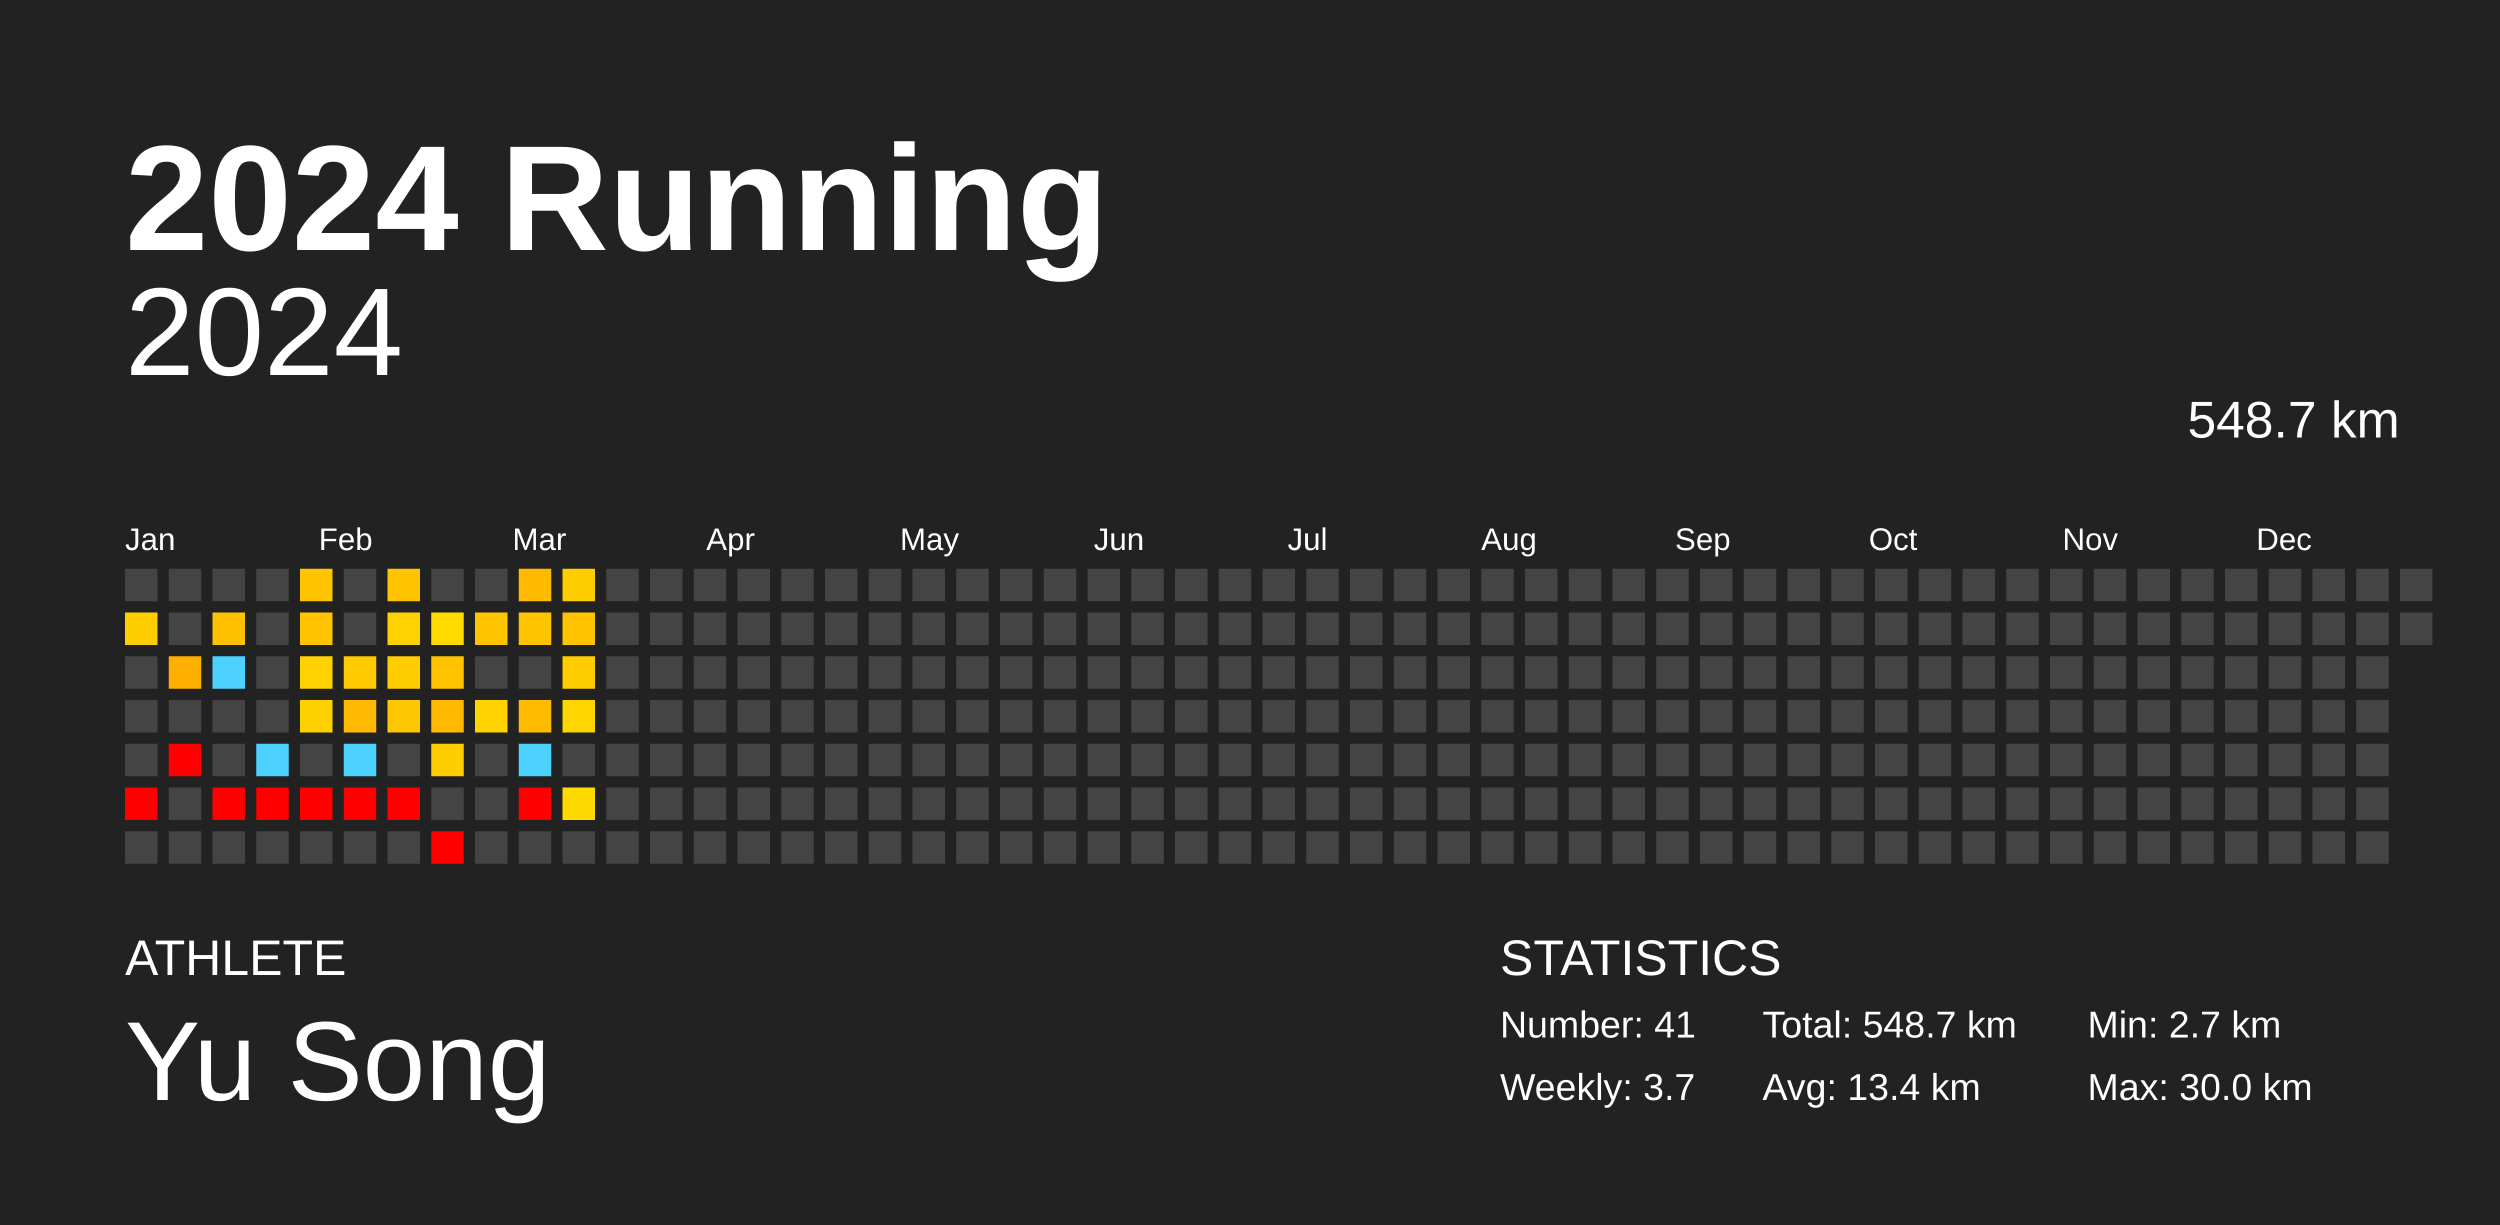
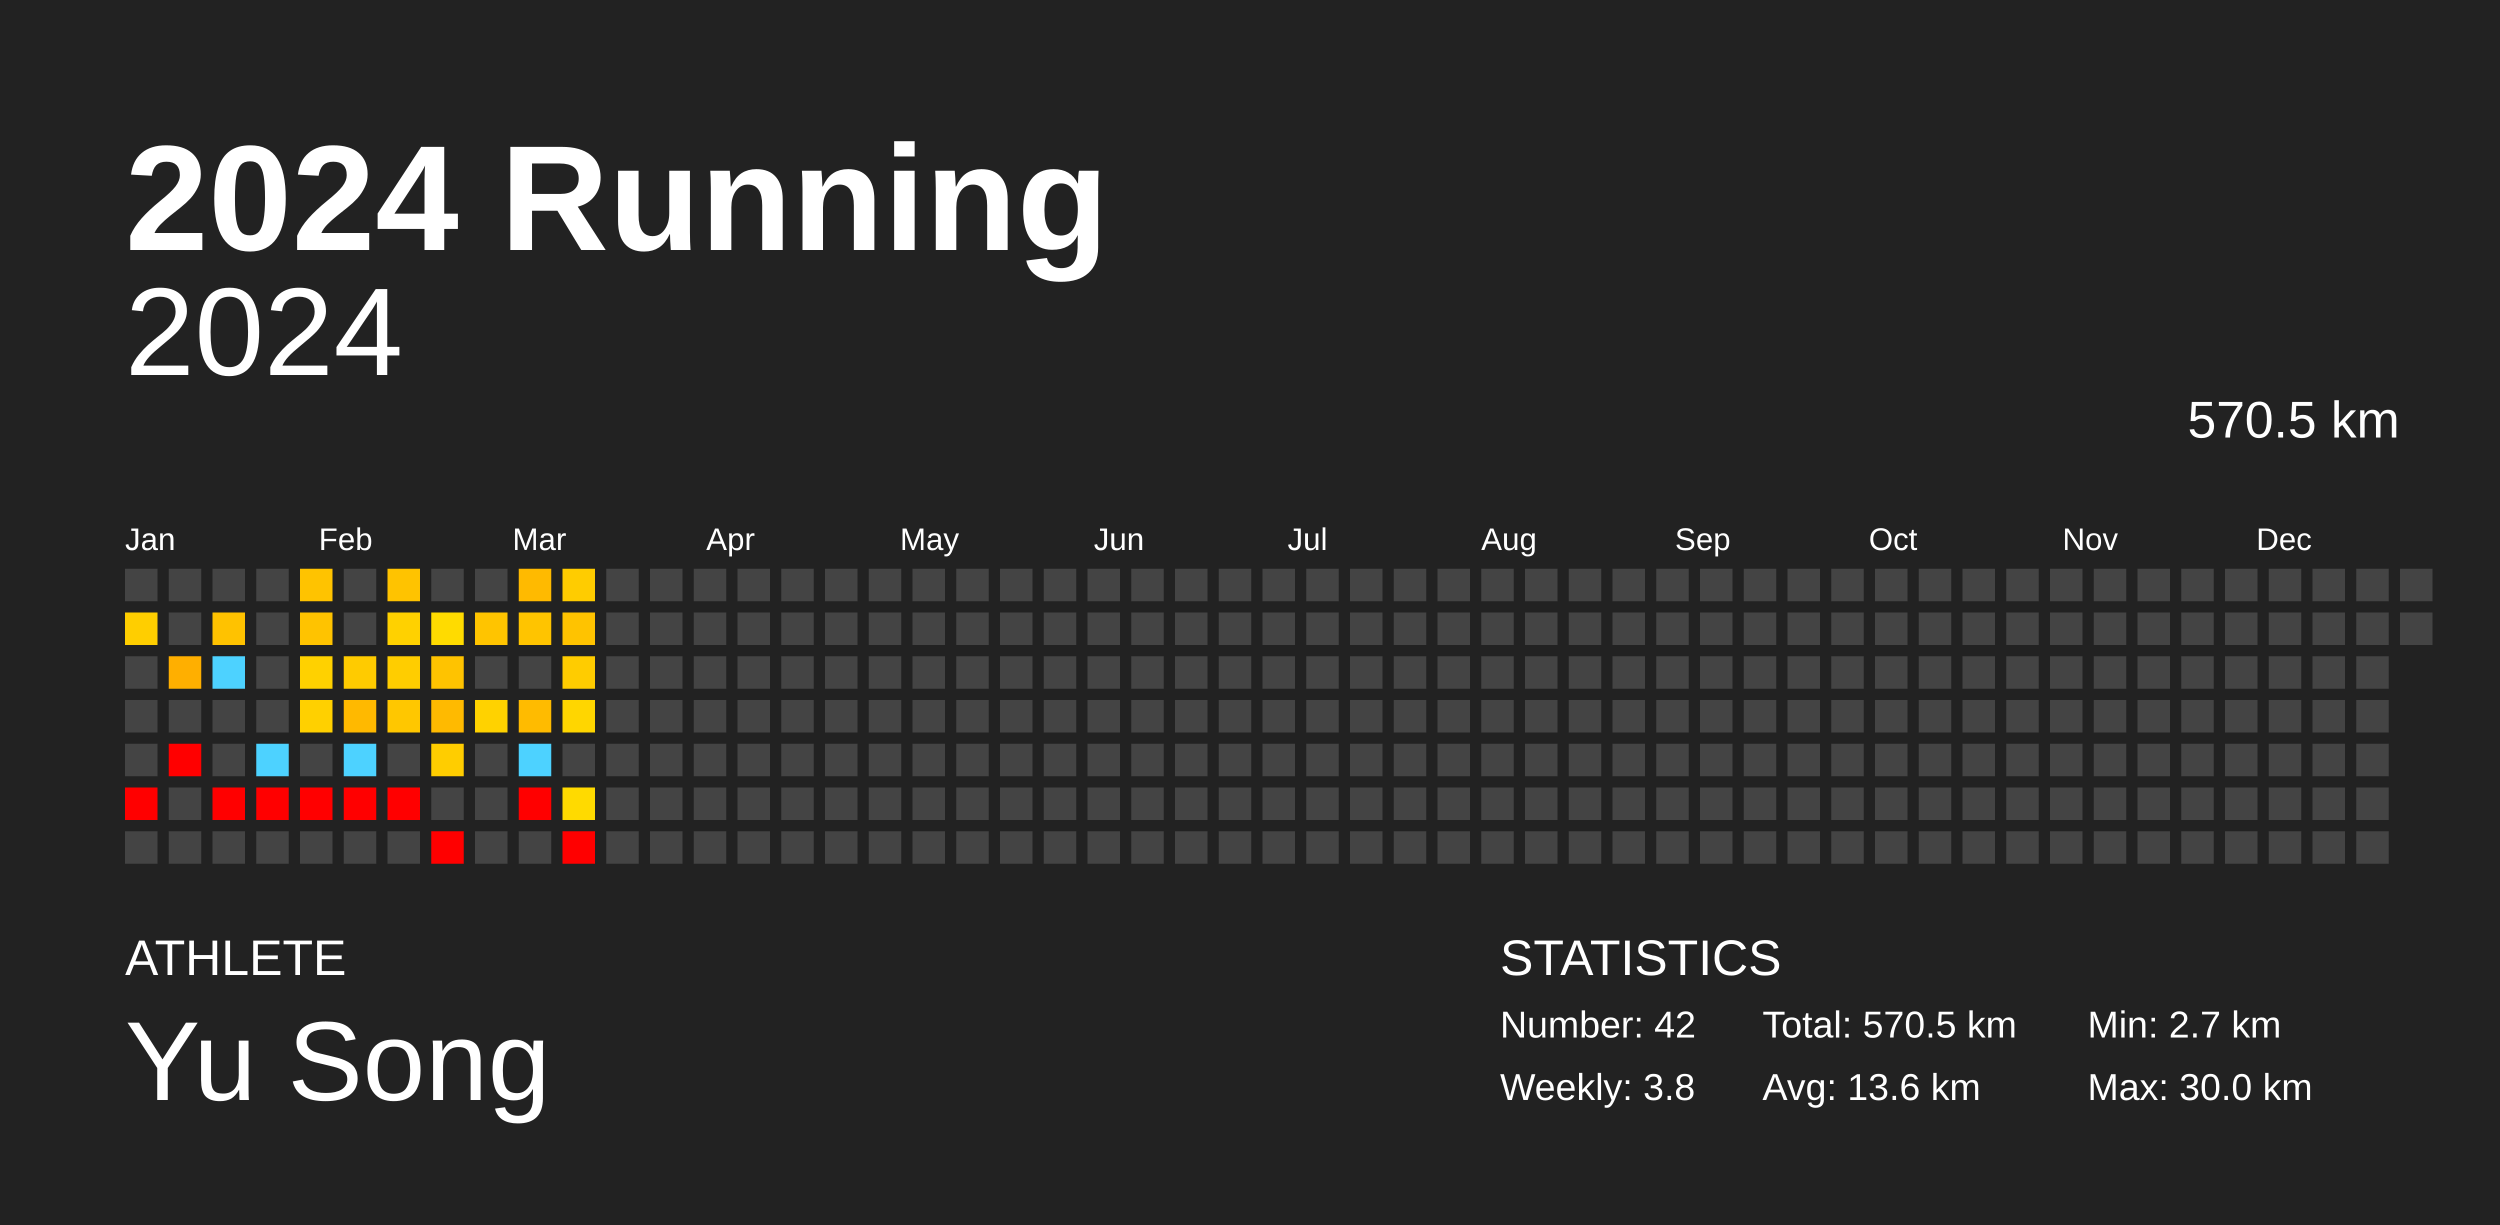
<svg xmlns="http://www.w3.org/2000/svg" baseProfile="full" height="98mm" version="1.1" viewBox="0,0,200,98" width="200mm">
  <defs />
  <rect fill="#222222" height="98" width="200" x="0" y="0" />
  <text fill="#FFFFFF" style="font-size:12px; font-family:Arial; font-weight:bold;" x="10" y="20">2024 Running</text>
  <text fill="#FFFFFF" style="font-size:4px; font-family:Arial" x="10" y="78">ATHLETE</text>
  <text fill="#FFFFFF" style="font-size:9px; font-family:Arial" x="10" y="88">Yu Song</text>
  <text fill="#FFFFFF" style="font-size:4px; font-family:Arial" x="120" y="78">STATISTICS</text>
-   <text fill="#FFFFFF" style="font-size:3px; font-family:Arial" x="120" y="83">Number: 41</text>
-   <text fill="#FFFFFF" style="font-size:3px; font-family:Arial" x="120" y="88">Weekly: 3.7</text>
-   <text fill="#FFFFFF" style="font-size:3px; font-family:Arial" x="141" y="83">Total: 548.7 km</text>
-   <text fill="#FFFFFF" style="font-size:3px; font-family:Arial" x="141" y="88">Avg: 13.4 km</text>
+   <text fill="#FFFFFF" style="font-size:3px; font-family:Arial" x="120" y="83">Number: 42</text>
+   <text fill="#FFFFFF" style="font-size:3px; font-family:Arial" x="120" y="88">Weekly: 3.8</text>
+   <text fill="#FFFFFF" style="font-size:3px; font-family:Arial" x="141" y="83">Total: 570.5 km</text>
+   <text fill="#FFFFFF" style="font-size:3px; font-family:Arial" x="141" y="88">Avg: 13.6 km</text>
  <text fill="#FFFFFF" style="font-size:3px; font-family:Arial" x="167" y="83">Min: 2.7 km</text>
  <text fill="#FFFFFF" style="font-size:3px; font-family:Arial" x="167" y="88">Max: 30.0 km</text>
  <text alignment-baseline="hanging" fill="#FFFFFF" style="font-size:10.0px; font-family:Arial;" x="10" y="30">2024</text>
-   <text alignment-baseline="hanging" fill="#FFFFFF" style="font-size:4.125px; font-family:Arial;" x="175" y="35">548.7 km</text>
+   <text alignment-baseline="hanging" fill="#FFFFFF" style="font-size:4.125px; font-family:Arial;" x="175" y="35">570.5 km</text>
  <text fill="#FFFFFF" style="font-size:2.5px; font-family:Arial" x="10.0" y="44">Jan</text>
  <text fill="#FFFFFF" style="font-size:2.5px; font-family:Arial" x="25.5" y="44">Feb</text>
  <text fill="#FFFFFF" style="font-size:2.5px; font-family:Arial" x="41.0" y="44">Mar</text>
  <text fill="#FFFFFF" style="font-size:2.5px; font-family:Arial" x="56.5" y="44">Apr</text>
  <text fill="#FFFFFF" style="font-size:2.5px; font-family:Arial" x="72.0" y="44">May</text>
  <text fill="#FFFFFF" style="font-size:2.5px; font-family:Arial" x="87.5" y="44">Jun</text>
  <text fill="#FFFFFF" style="font-size:2.5px; font-family:Arial" x="103.0" y="44">Jul</text>
  <text fill="#FFFFFF" style="font-size:2.5px; font-family:Arial" x="118.5" y="44">Aug</text>
  <text fill="#FFFFFF" style="font-size:2.5px; font-family:Arial" x="134.0" y="44">Sep</text>
  <text fill="#FFFFFF" style="font-size:2.5px; font-family:Arial" x="149.5" y="44">Oct</text>
  <text fill="#FFFFFF" style="font-size:2.5px; font-family:Arial" x="165.0" y="44">Nov</text>
  <text fill="#FFFFFF" style="font-size:2.5px; font-family:Arial" x="180.5" y="44">Dec</text>
  <rect fill="#444444" height="2.6" width="2.6" x="10.0" y="45.5" />
  <rect fill="#ffce00" height="2.6" width="2.6" x="10.0" y="49.0" />
  <rect fill="#444444" height="2.6" width="2.6" x="10.0" y="52.5" />
  <rect fill="#444444" height="2.6" width="2.6" x="10.0" y="56.0" />
  <rect fill="#444444" height="2.6" width="2.6" x="10.0" y="59.5" />
  <rect fill="red" height="2.6" width="2.6" x="10.0" y="63.0" />
  <rect fill="#444444" height="2.6" width="2.6" x="10.0" y="66.5" />
  <rect fill="#444444" height="2.6" width="2.6" x="13.5" y="45.5" />
  <rect fill="#444444" height="2.6" width="2.6" x="13.5" y="49.0" />
  <rect fill="#ffaf00" height="2.6" width="2.6" x="13.5" y="52.5" />
  <rect fill="#444444" height="2.6" width="2.6" x="13.5" y="56.0" />
  <rect fill="red" height="2.6" width="2.6" x="13.5" y="59.5" />
  <rect fill="#444444" height="2.6" width="2.6" x="13.5" y="63.0" />
  <rect fill="#444444" height="2.6" width="2.6" x="13.5" y="66.5" />
  <rect fill="#444444" height="2.6" width="2.6" x="17.0" y="45.5" />
  <rect fill="#ffc200" height="2.6" width="2.6" x="17.0" y="49.0" />
  <rect fill="#4dd2ff" height="2.6" width="2.6" x="17.0" y="52.5" />
  <rect fill="#444444" height="2.6" width="2.6" x="17.0" y="56.0" />
  <rect fill="#444444" height="2.6" width="2.6" x="17.0" y="59.5" />
  <rect fill="red" height="2.6" width="2.6" x="17.0" y="63.0" />
  <rect fill="#444444" height="2.6" width="2.6" x="17.0" y="66.5" />
  <rect fill="#444444" height="2.6" width="2.6" x="20.5" y="45.5" />
  <rect fill="#444444" height="2.6" width="2.6" x="20.5" y="49.0" />
  <rect fill="#444444" height="2.6" width="2.6" x="20.5" y="52.5" />
  <rect fill="#444444" height="2.6" width="2.6" x="20.5" y="56.0" />
  <rect fill="#4dd2ff" height="2.6" width="2.6" x="20.5" y="59.5" />
  <rect fill="red" height="2.6" width="2.6" x="20.5" y="63.0" />
  <rect fill="#444444" height="2.6" width="2.6" x="20.5" y="66.5" />
  <rect fill="#ffc300" height="2.6" width="2.6" x="24.0" y="45.5" />
  <rect fill="#ffc300" height="2.6" width="2.6" x="24.0" y="49.0" />
  <rect fill="#ffd100" height="2.6" width="2.6" x="24.0" y="52.5" />
  <rect fill="#ffd000" height="2.6" width="2.6" x="24.0" y="56.0" />
  <rect fill="#444444" height="2.6" width="2.6" x="24.0" y="59.5" />
  <rect fill="red" height="2.6" width="2.6" x="24.0" y="63.0" />
  <rect fill="#444444" height="2.6" width="2.6" x="24.0" y="66.5" />
  <rect fill="#444444" height="2.6" width="2.6" x="27.5" y="45.5" />
  <rect fill="#444444" height="2.6" width="2.6" x="27.5" y="49.0" />
  <rect fill="#ffcb00" height="2.6" width="2.6" x="27.5" y="52.5" />
  <rect fill="#ffb900" height="2.6" width="2.6" x="27.5" y="56.0" />
  <rect fill="#4dd2ff" height="2.6" width="2.6" x="27.5" y="59.5" />
  <rect fill="red" height="2.6" width="2.6" x="27.5" y="63.0" />
  <rect fill="#444444" height="2.6" width="2.6" x="27.5" y="66.5" />
  <rect fill="#ffc300" height="2.6" width="2.6" x="31.0" y="45.5" />
  <rect fill="#ffd100" height="2.6" width="2.6" x="31.0" y="49.0" />
  <rect fill="#ffcd00" height="2.6" width="2.6" x="31.0" y="52.5" />
  <rect fill="#ffc700" height="2.6" width="2.6" x="31.0" y="56.0" />
  <rect fill="#444444" height="2.6" width="2.6" x="31.0" y="59.5" />
  <rect fill="red" height="2.6" width="2.6" x="31.0" y="63.0" />
  <rect fill="#444444" height="2.6" width="2.6" x="31.0" y="66.5" />
  <rect fill="#444444" height="2.6" width="2.6" x="34.5" y="45.5" />
  <rect fill="#ffdb00" height="2.6" width="2.6" x="34.5" y="49.0" />
  <rect fill="#ffc300" height="2.6" width="2.6" x="34.5" y="52.5" />
  <rect fill="#ffba00" height="2.6" width="2.6" x="34.5" y="56.0" />
  <rect fill="#ffcd00" height="2.6" width="2.6" x="34.5" y="59.5" />
  <rect fill="#444444" height="2.6" width="2.6" x="34.5" y="63.0" />
  <rect fill="red" height="2.6" width="2.6" x="34.5" y="66.5" />
  <rect fill="#444444" height="2.6" width="2.6" x="38.0" y="45.5" />
  <rect fill="#ffc400" height="2.6" width="2.6" x="38.0" y="49.0" />
  <rect fill="#444444" height="2.6" width="2.6" x="38.0" y="52.5" />
  <rect fill="#ffd200" height="2.6" width="2.6" x="38.0" y="56.0" />
  <rect fill="#444444" height="2.6" width="2.6" x="38.0" y="59.5" />
  <rect fill="#444444" height="2.6" width="2.6" x="38.0" y="63.0" />
  <rect fill="#444444" height="2.6" width="2.6" x="38.0" y="66.5" />
  <rect fill="#ffba00" height="2.6" width="2.6" x="41.5" y="45.5" />
  <rect fill="#ffc400" height="2.6" width="2.6" x="41.5" y="49.0" />
  <rect fill="#444444" height="2.6" width="2.6" x="41.5" y="52.5" />
  <rect fill="#ffbb00" height="2.6" width="2.6" x="41.5" y="56.0" />
  <rect fill="#4dd2ff" height="2.6" width="2.6" x="41.5" y="59.5" />
  <rect fill="red" height="2.6" width="2.6" x="41.5" y="63.0" />
  <rect fill="#444444" height="2.6" width="2.6" x="41.5" y="66.5" />
  <rect fill="#ffcc00" height="2.6" width="2.6" x="45.0" y="45.5" />
  <rect fill="#ffc300" height="2.6" width="2.6" x="45.0" y="49.0" />
  <rect fill="#ffcc00" height="2.6" width="2.6" x="45.0" y="52.5" />
  <rect fill="#ffd600" height="2.6" width="2.6" x="45.0" y="56.0" />
  <rect fill="#444444" height="2.6" width="2.6" x="45.0" y="59.5" />
  <rect fill="#ffda00" height="2.6" width="2.6" x="45.0" y="63.0" />
-   <rect fill="#444444" height="2.6" width="2.6" x="45.0" y="66.5" />
+   <rect fill="red" height="2.6" width="2.6" x="45.0" y="66.5" />
  <rect fill="#444444" height="2.6" width="2.6" x="48.5" y="45.5" />
  <rect fill="#444444" height="2.6" width="2.6" x="48.5" y="49.0" />
  <rect fill="#444444" height="2.6" width="2.6" x="48.5" y="52.5" />
  <rect fill="#444444" height="2.6" width="2.6" x="48.5" y="56.0" />
  <rect fill="#444444" height="2.6" width="2.6" x="48.5" y="59.5" />
  <rect fill="#444444" height="2.6" width="2.6" x="48.5" y="63.0" />
  <rect fill="#444444" height="2.6" width="2.6" x="48.5" y="66.5" />
  <rect fill="#444444" height="2.6" width="2.6" x="52.0" y="45.5" />
  <rect fill="#444444" height="2.6" width="2.6" x="52.0" y="49.0" />
  <rect fill="#444444" height="2.6" width="2.6" x="52.0" y="52.5" />
  <rect fill="#444444" height="2.6" width="2.6" x="52.0" y="56.0" />
  <rect fill="#444444" height="2.6" width="2.6" x="52.0" y="59.5" />
  <rect fill="#444444" height="2.6" width="2.6" x="52.0" y="63.0" />
  <rect fill="#444444" height="2.6" width="2.6" x="52.0" y="66.5" />
  <rect fill="#444444" height="2.6" width="2.6" x="55.5" y="45.5" />
  <rect fill="#444444" height="2.6" width="2.6" x="55.5" y="49.0" />
  <rect fill="#444444" height="2.6" width="2.6" x="55.5" y="52.5" />
  <rect fill="#444444" height="2.6" width="2.6" x="55.5" y="56.0" />
  <rect fill="#444444" height="2.6" width="2.6" x="55.5" y="59.5" />
  <rect fill="#444444" height="2.6" width="2.6" x="55.5" y="63.0" />
  <rect fill="#444444" height="2.6" width="2.6" x="55.5" y="66.5" />
  <rect fill="#444444" height="2.6" width="2.6" x="59.0" y="45.5" />
  <rect fill="#444444" height="2.6" width="2.6" x="59.0" y="49.0" />
  <rect fill="#444444" height="2.6" width="2.6" x="59.0" y="52.5" />
  <rect fill="#444444" height="2.6" width="2.6" x="59.0" y="56.0" />
  <rect fill="#444444" height="2.6" width="2.6" x="59.0" y="59.5" />
  <rect fill="#444444" height="2.6" width="2.6" x="59.0" y="63.0" />
  <rect fill="#444444" height="2.6" width="2.6" x="59.0" y="66.5" />
  <rect fill="#444444" height="2.6" width="2.6" x="62.5" y="45.5" />
  <rect fill="#444444" height="2.6" width="2.6" x="62.5" y="49.0" />
  <rect fill="#444444" height="2.6" width="2.6" x="62.5" y="52.5" />
  <rect fill="#444444" height="2.6" width="2.6" x="62.5" y="56.0" />
  <rect fill="#444444" height="2.6" width="2.6" x="62.5" y="59.5" />
  <rect fill="#444444" height="2.6" width="2.6" x="62.5" y="63.0" />
  <rect fill="#444444" height="2.6" width="2.6" x="62.5" y="66.5" />
  <rect fill="#444444" height="2.6" width="2.6" x="66.0" y="45.5" />
  <rect fill="#444444" height="2.6" width="2.6" x="66.0" y="49.0" />
  <rect fill="#444444" height="2.6" width="2.6" x="66.0" y="52.5" />
  <rect fill="#444444" height="2.6" width="2.6" x="66.0" y="56.0" />
  <rect fill="#444444" height="2.6" width="2.6" x="66.0" y="59.5" />
  <rect fill="#444444" height="2.6" width="2.6" x="66.0" y="63.0" />
  <rect fill="#444444" height="2.6" width="2.6" x="66.0" y="66.5" />
  <rect fill="#444444" height="2.6" width="2.6" x="69.5" y="45.5" />
  <rect fill="#444444" height="2.6" width="2.6" x="69.5" y="49.0" />
  <rect fill="#444444" height="2.6" width="2.6" x="69.5" y="52.5" />
  <rect fill="#444444" height="2.6" width="2.6" x="69.5" y="56.0" />
  <rect fill="#444444" height="2.6" width="2.6" x="69.5" y="59.5" />
  <rect fill="#444444" height="2.6" width="2.6" x="69.5" y="63.0" />
  <rect fill="#444444" height="2.6" width="2.6" x="69.5" y="66.5" />
  <rect fill="#444444" height="2.6" width="2.6" x="73.0" y="45.5" />
  <rect fill="#444444" height="2.6" width="2.6" x="73.0" y="49.0" />
  <rect fill="#444444" height="2.6" width="2.6" x="73.0" y="52.5" />
  <rect fill="#444444" height="2.6" width="2.6" x="73.0" y="56.0" />
  <rect fill="#444444" height="2.6" width="2.6" x="73.0" y="59.5" />
  <rect fill="#444444" height="2.6" width="2.6" x="73.0" y="63.0" />
  <rect fill="#444444" height="2.6" width="2.6" x="73.0" y="66.5" />
  <rect fill="#444444" height="2.6" width="2.6" x="76.5" y="45.5" />
  <rect fill="#444444" height="2.6" width="2.6" x="76.5" y="49.0" />
  <rect fill="#444444" height="2.6" width="2.6" x="76.5" y="52.5" />
  <rect fill="#444444" height="2.6" width="2.6" x="76.5" y="56.0" />
  <rect fill="#444444" height="2.6" width="2.6" x="76.5" y="59.5" />
  <rect fill="#444444" height="2.6" width="2.6" x="76.5" y="63.0" />
  <rect fill="#444444" height="2.6" width="2.6" x="76.5" y="66.5" />
  <rect fill="#444444" height="2.6" width="2.6" x="80.0" y="45.5" />
  <rect fill="#444444" height="2.6" width="2.6" x="80.0" y="49.0" />
  <rect fill="#444444" height="2.6" width="2.6" x="80.0" y="52.5" />
  <rect fill="#444444" height="2.6" width="2.6" x="80.0" y="56.0" />
  <rect fill="#444444" height="2.6" width="2.6" x="80.0" y="59.5" />
  <rect fill="#444444" height="2.6" width="2.6" x="80.0" y="63.0" />
  <rect fill="#444444" height="2.6" width="2.6" x="80.0" y="66.5" />
  <rect fill="#444444" height="2.6" width="2.6" x="83.5" y="45.5" />
  <rect fill="#444444" height="2.6" width="2.6" x="83.5" y="49.0" />
  <rect fill="#444444" height="2.6" width="2.6" x="83.5" y="52.5" />
  <rect fill="#444444" height="2.6" width="2.6" x="83.5" y="56.0" />
  <rect fill="#444444" height="2.6" width="2.6" x="83.5" y="59.5" />
  <rect fill="#444444" height="2.6" width="2.6" x="83.5" y="63.0" />
  <rect fill="#444444" height="2.6" width="2.6" x="83.5" y="66.5" />
  <rect fill="#444444" height="2.6" width="2.6" x="87.0" y="45.5" />
  <rect fill="#444444" height="2.6" width="2.6" x="87.0" y="49.0" />
  <rect fill="#444444" height="2.6" width="2.6" x="87.0" y="52.5" />
  <rect fill="#444444" height="2.6" width="2.6" x="87.0" y="56.0" />
  <rect fill="#444444" height="2.6" width="2.6" x="87.0" y="59.5" />
  <rect fill="#444444" height="2.6" width="2.6" x="87.0" y="63.0" />
  <rect fill="#444444" height="2.6" width="2.6" x="87.0" y="66.5" />
  <rect fill="#444444" height="2.6" width="2.6" x="90.5" y="45.5" />
  <rect fill="#444444" height="2.6" width="2.6" x="90.5" y="49.0" />
  <rect fill="#444444" height="2.6" width="2.6" x="90.5" y="52.5" />
  <rect fill="#444444" height="2.6" width="2.6" x="90.5" y="56.0" />
  <rect fill="#444444" height="2.6" width="2.6" x="90.5" y="59.5" />
  <rect fill="#444444" height="2.6" width="2.6" x="90.5" y="63.0" />
  <rect fill="#444444" height="2.6" width="2.6" x="90.5" y="66.5" />
  <rect fill="#444444" height="2.6" width="2.6" x="94.0" y="45.5" />
  <rect fill="#444444" height="2.6" width="2.6" x="94.0" y="49.0" />
  <rect fill="#444444" height="2.6" width="2.6" x="94.0" y="52.5" />
  <rect fill="#444444" height="2.6" width="2.6" x="94.0" y="56.0" />
  <rect fill="#444444" height="2.6" width="2.6" x="94.0" y="59.5" />
  <rect fill="#444444" height="2.6" width="2.6" x="94.0" y="63.0" />
  <rect fill="#444444" height="2.6" width="2.6" x="94.0" y="66.5" />
  <rect fill="#444444" height="2.6" width="2.6" x="97.5" y="45.5" />
  <rect fill="#444444" height="2.6" width="2.6" x="97.5" y="49.0" />
  <rect fill="#444444" height="2.6" width="2.6" x="97.5" y="52.5" />
  <rect fill="#444444" height="2.6" width="2.6" x="97.5" y="56.0" />
  <rect fill="#444444" height="2.6" width="2.6" x="97.5" y="59.5" />
  <rect fill="#444444" height="2.6" width="2.6" x="97.5" y="63.0" />
  <rect fill="#444444" height="2.6" width="2.6" x="97.5" y="66.5" />
  <rect fill="#444444" height="2.6" width="2.6" x="101.0" y="45.5" />
  <rect fill="#444444" height="2.6" width="2.6" x="101.0" y="49.0" />
  <rect fill="#444444" height="2.6" width="2.6" x="101.0" y="52.5" />
  <rect fill="#444444" height="2.6" width="2.6" x="101.0" y="56.0" />
  <rect fill="#444444" height="2.6" width="2.6" x="101.0" y="59.5" />
  <rect fill="#444444" height="2.6" width="2.6" x="101.0" y="63.0" />
  <rect fill="#444444" height="2.6" width="2.6" x="101.0" y="66.5" />
  <rect fill="#444444" height="2.6" width="2.6" x="104.5" y="45.5" />
  <rect fill="#444444" height="2.6" width="2.6" x="104.5" y="49.0" />
  <rect fill="#444444" height="2.6" width="2.6" x="104.5" y="52.5" />
  <rect fill="#444444" height="2.6" width="2.6" x="104.5" y="56.0" />
  <rect fill="#444444" height="2.6" width="2.6" x="104.5" y="59.5" />
  <rect fill="#444444" height="2.6" width="2.6" x="104.5" y="63.0" />
  <rect fill="#444444" height="2.6" width="2.6" x="104.5" y="66.5" />
  <rect fill="#444444" height="2.6" width="2.6" x="108.0" y="45.5" />
  <rect fill="#444444" height="2.6" width="2.6" x="108.0" y="49.0" />
  <rect fill="#444444" height="2.6" width="2.6" x="108.0" y="52.5" />
  <rect fill="#444444" height="2.6" width="2.6" x="108.0" y="56.0" />
  <rect fill="#444444" height="2.6" width="2.6" x="108.0" y="59.5" />
  <rect fill="#444444" height="2.6" width="2.6" x="108.0" y="63.0" />
  <rect fill="#444444" height="2.6" width="2.6" x="108.0" y="66.5" />
  <rect fill="#444444" height="2.6" width="2.6" x="111.5" y="45.5" />
  <rect fill="#444444" height="2.6" width="2.6" x="111.5" y="49.0" />
  <rect fill="#444444" height="2.6" width="2.6" x="111.5" y="52.5" />
  <rect fill="#444444" height="2.6" width="2.6" x="111.5" y="56.0" />
  <rect fill="#444444" height="2.6" width="2.6" x="111.5" y="59.5" />
  <rect fill="#444444" height="2.6" width="2.6" x="111.5" y="63.0" />
  <rect fill="#444444" height="2.6" width="2.6" x="111.5" y="66.5" />
  <rect fill="#444444" height="2.6" width="2.6" x="115.0" y="45.5" />
  <rect fill="#444444" height="2.6" width="2.6" x="115.0" y="49.0" />
  <rect fill="#444444" height="2.6" width="2.6" x="115.0" y="52.5" />
  <rect fill="#444444" height="2.6" width="2.6" x="115.0" y="56.0" />
  <rect fill="#444444" height="2.6" width="2.6" x="115.0" y="59.5" />
  <rect fill="#444444" height="2.6" width="2.6" x="115.0" y="63.0" />
  <rect fill="#444444" height="2.6" width="2.6" x="115.0" y="66.5" />
  <rect fill="#444444" height="2.6" width="2.6" x="118.5" y="45.5" />
  <rect fill="#444444" height="2.6" width="2.6" x="118.5" y="49.0" />
  <rect fill="#444444" height="2.6" width="2.6" x="118.5" y="52.5" />
  <rect fill="#444444" height="2.6" width="2.6" x="118.5" y="56.0" />
  <rect fill="#444444" height="2.6" width="2.6" x="118.5" y="59.5" />
  <rect fill="#444444" height="2.6" width="2.6" x="118.5" y="63.0" />
  <rect fill="#444444" height="2.6" width="2.6" x="118.5" y="66.5" />
  <rect fill="#444444" height="2.6" width="2.6" x="122.0" y="45.5" />
  <rect fill="#444444" height="2.6" width="2.6" x="122.0" y="49.0" />
  <rect fill="#444444" height="2.6" width="2.6" x="122.0" y="52.5" />
  <rect fill="#444444" height="2.6" width="2.6" x="122.0" y="56.0" />
  <rect fill="#444444" height="2.6" width="2.6" x="122.0" y="59.5" />
  <rect fill="#444444" height="2.6" width="2.6" x="122.0" y="63.0" />
  <rect fill="#444444" height="2.6" width="2.6" x="122.0" y="66.5" />
  <rect fill="#444444" height="2.6" width="2.6" x="125.5" y="45.5" />
  <rect fill="#444444" height="2.6" width="2.6" x="125.5" y="49.0" />
  <rect fill="#444444" height="2.6" width="2.6" x="125.5" y="52.5" />
  <rect fill="#444444" height="2.6" width="2.6" x="125.5" y="56.0" />
  <rect fill="#444444" height="2.6" width="2.6" x="125.5" y="59.5" />
  <rect fill="#444444" height="2.6" width="2.6" x="125.5" y="63.0" />
  <rect fill="#444444" height="2.6" width="2.6" x="125.5" y="66.5" />
  <rect fill="#444444" height="2.6" width="2.6" x="129.0" y="45.5" />
  <rect fill="#444444" height="2.6" width="2.6" x="129.0" y="49.0" />
  <rect fill="#444444" height="2.6" width="2.6" x="129.0" y="52.5" />
  <rect fill="#444444" height="2.6" width="2.6" x="129.0" y="56.0" />
  <rect fill="#444444" height="2.6" width="2.6" x="129.0" y="59.5" />
  <rect fill="#444444" height="2.6" width="2.6" x="129.0" y="63.0" />
  <rect fill="#444444" height="2.6" width="2.6" x="129.0" y="66.5" />
  <rect fill="#444444" height="2.6" width="2.6" x="132.5" y="45.5" />
  <rect fill="#444444" height="2.6" width="2.6" x="132.5" y="49.0" />
  <rect fill="#444444" height="2.6" width="2.6" x="132.5" y="52.5" />
  <rect fill="#444444" height="2.6" width="2.6" x="132.5" y="56.0" />
  <rect fill="#444444" height="2.6" width="2.6" x="132.5" y="59.5" />
  <rect fill="#444444" height="2.6" width="2.6" x="132.5" y="63.0" />
  <rect fill="#444444" height="2.6" width="2.6" x="132.5" y="66.5" />
  <rect fill="#444444" height="2.6" width="2.6" x="136.0" y="45.5" />
  <rect fill="#444444" height="2.6" width="2.6" x="136.0" y="49.0" />
  <rect fill="#444444" height="2.6" width="2.6" x="136.0" y="52.5" />
  <rect fill="#444444" height="2.6" width="2.6" x="136.0" y="56.0" />
  <rect fill="#444444" height="2.6" width="2.6" x="136.0" y="59.5" />
  <rect fill="#444444" height="2.6" width="2.6" x="136.0" y="63.0" />
  <rect fill="#444444" height="2.6" width="2.6" x="136.0" y="66.5" />
  <rect fill="#444444" height="2.6" width="2.6" x="139.5" y="45.5" />
  <rect fill="#444444" height="2.6" width="2.6" x="139.5" y="49.0" />
  <rect fill="#444444" height="2.6" width="2.6" x="139.5" y="52.5" />
  <rect fill="#444444" height="2.6" width="2.6" x="139.5" y="56.0" />
  <rect fill="#444444" height="2.6" width="2.6" x="139.5" y="59.5" />
  <rect fill="#444444" height="2.6" width="2.6" x="139.5" y="63.0" />
  <rect fill="#444444" height="2.6" width="2.6" x="139.5" y="66.5" />
  <rect fill="#444444" height="2.6" width="2.6" x="143.0" y="45.5" />
  <rect fill="#444444" height="2.6" width="2.6" x="143.0" y="49.0" />
  <rect fill="#444444" height="2.6" width="2.6" x="143.0" y="52.5" />
  <rect fill="#444444" height="2.6" width="2.6" x="143.0" y="56.0" />
  <rect fill="#444444" height="2.6" width="2.6" x="143.0" y="59.5" />
  <rect fill="#444444" height="2.6" width="2.6" x="143.0" y="63.0" />
  <rect fill="#444444" height="2.6" width="2.6" x="143.0" y="66.5" />
  <rect fill="#444444" height="2.6" width="2.6" x="146.5" y="45.5" />
  <rect fill="#444444" height="2.6" width="2.6" x="146.5" y="49.0" />
  <rect fill="#444444" height="2.6" width="2.6" x="146.5" y="52.5" />
  <rect fill="#444444" height="2.6" width="2.6" x="146.5" y="56.0" />
  <rect fill="#444444" height="2.6" width="2.6" x="146.5" y="59.5" />
  <rect fill="#444444" height="2.6" width="2.6" x="146.5" y="63.0" />
  <rect fill="#444444" height="2.6" width="2.6" x="146.5" y="66.5" />
  <rect fill="#444444" height="2.6" width="2.6" x="150.0" y="45.5" />
  <rect fill="#444444" height="2.6" width="2.6" x="150.0" y="49.0" />
  <rect fill="#444444" height="2.6" width="2.6" x="150.0" y="52.5" />
  <rect fill="#444444" height="2.6" width="2.6" x="150.0" y="56.0" />
  <rect fill="#444444" height="2.6" width="2.6" x="150.0" y="59.5" />
  <rect fill="#444444" height="2.6" width="2.6" x="150.0" y="63.0" />
  <rect fill="#444444" height="2.6" width="2.6" x="150.0" y="66.5" />
  <rect fill="#444444" height="2.6" width="2.6" x="153.5" y="45.5" />
  <rect fill="#444444" height="2.6" width="2.6" x="153.5" y="49.0" />
  <rect fill="#444444" height="2.6" width="2.6" x="153.5" y="52.5" />
  <rect fill="#444444" height="2.6" width="2.6" x="153.5" y="56.0" />
  <rect fill="#444444" height="2.6" width="2.6" x="153.5" y="59.5" />
  <rect fill="#444444" height="2.6" width="2.6" x="153.5" y="63.0" />
  <rect fill="#444444" height="2.6" width="2.6" x="153.5" y="66.5" />
  <rect fill="#444444" height="2.6" width="2.6" x="157.0" y="45.5" />
  <rect fill="#444444" height="2.6" width="2.6" x="157.0" y="49.0" />
  <rect fill="#444444" height="2.6" width="2.6" x="157.0" y="52.5" />
  <rect fill="#444444" height="2.6" width="2.6" x="157.0" y="56.0" />
  <rect fill="#444444" height="2.6" width="2.6" x="157.0" y="59.5" />
  <rect fill="#444444" height="2.6" width="2.6" x="157.0" y="63.0" />
  <rect fill="#444444" height="2.6" width="2.6" x="157.0" y="66.5" />
  <rect fill="#444444" height="2.6" width="2.6" x="160.5" y="45.5" />
  <rect fill="#444444" height="2.6" width="2.6" x="160.5" y="49.0" />
  <rect fill="#444444" height="2.6" width="2.6" x="160.5" y="52.5" />
  <rect fill="#444444" height="2.6" width="2.6" x="160.5" y="56.0" />
  <rect fill="#444444" height="2.6" width="2.6" x="160.5" y="59.5" />
  <rect fill="#444444" height="2.6" width="2.6" x="160.5" y="63.0" />
  <rect fill="#444444" height="2.6" width="2.6" x="160.5" y="66.5" />
  <rect fill="#444444" height="2.6" width="2.6" x="164.0" y="45.5" />
  <rect fill="#444444" height="2.6" width="2.6" x="164.0" y="49.0" />
  <rect fill="#444444" height="2.6" width="2.6" x="164.0" y="52.5" />
  <rect fill="#444444" height="2.6" width="2.6" x="164.0" y="56.0" />
  <rect fill="#444444" height="2.6" width="2.6" x="164.0" y="59.5" />
  <rect fill="#444444" height="2.6" width="2.6" x="164.0" y="63.0" />
  <rect fill="#444444" height="2.6" width="2.6" x="164.0" y="66.5" />
  <rect fill="#444444" height="2.6" width="2.6" x="167.5" y="45.5" />
  <rect fill="#444444" height="2.6" width="2.6" x="167.5" y="49.0" />
  <rect fill="#444444" height="2.6" width="2.6" x="167.5" y="52.5" />
  <rect fill="#444444" height="2.6" width="2.6" x="167.5" y="56.0" />
  <rect fill="#444444" height="2.6" width="2.6" x="167.5" y="59.5" />
  <rect fill="#444444" height="2.6" width="2.6" x="167.5" y="63.0" />
  <rect fill="#444444" height="2.6" width="2.6" x="167.5" y="66.5" />
  <rect fill="#444444" height="2.6" width="2.6" x="171.0" y="45.5" />
  <rect fill="#444444" height="2.6" width="2.6" x="171.0" y="49.0" />
  <rect fill="#444444" height="2.6" width="2.6" x="171.0" y="52.5" />
  <rect fill="#444444" height="2.6" width="2.6" x="171.0" y="56.0" />
  <rect fill="#444444" height="2.6" width="2.6" x="171.0" y="59.5" />
  <rect fill="#444444" height="2.6" width="2.6" x="171.0" y="63.0" />
  <rect fill="#444444" height="2.6" width="2.6" x="171.0" y="66.5" />
  <rect fill="#444444" height="2.6" width="2.6" x="174.5" y="45.5" />
  <rect fill="#444444" height="2.6" width="2.6" x="174.5" y="49.0" />
  <rect fill="#444444" height="2.6" width="2.6" x="174.5" y="52.5" />
  <rect fill="#444444" height="2.6" width="2.6" x="174.5" y="56.0" />
  <rect fill="#444444" height="2.6" width="2.6" x="174.5" y="59.5" />
  <rect fill="#444444" height="2.6" width="2.6" x="174.5" y="63.0" />
  <rect fill="#444444" height="2.6" width="2.6" x="174.5" y="66.5" />
  <rect fill="#444444" height="2.6" width="2.6" x="178.0" y="45.5" />
  <rect fill="#444444" height="2.6" width="2.6" x="178.0" y="49.0" />
  <rect fill="#444444" height="2.6" width="2.6" x="178.0" y="52.5" />
  <rect fill="#444444" height="2.6" width="2.6" x="178.0" y="56.0" />
  <rect fill="#444444" height="2.6" width="2.6" x="178.0" y="59.5" />
  <rect fill="#444444" height="2.6" width="2.6" x="178.0" y="63.0" />
  <rect fill="#444444" height="2.6" width="2.6" x="178.0" y="66.5" />
  <rect fill="#444444" height="2.6" width="2.6" x="181.5" y="45.5" />
  <rect fill="#444444" height="2.6" width="2.6" x="181.5" y="49.0" />
  <rect fill="#444444" height="2.6" width="2.6" x="181.5" y="52.5" />
  <rect fill="#444444" height="2.6" width="2.6" x="181.5" y="56.0" />
  <rect fill="#444444" height="2.6" width="2.6" x="181.5" y="59.5" />
  <rect fill="#444444" height="2.6" width="2.6" x="181.5" y="63.0" />
  <rect fill="#444444" height="2.6" width="2.6" x="181.5" y="66.5" />
  <rect fill="#444444" height="2.6" width="2.6" x="185.0" y="45.5" />
  <rect fill="#444444" height="2.6" width="2.6" x="185.0" y="49.0" />
  <rect fill="#444444" height="2.6" width="2.6" x="185.0" y="52.5" />
  <rect fill="#444444" height="2.6" width="2.6" x="185.0" y="56.0" />
  <rect fill="#444444" height="2.6" width="2.6" x="185.0" y="59.5" />
  <rect fill="#444444" height="2.6" width="2.6" x="185.0" y="63.0" />
  <rect fill="#444444" height="2.6" width="2.6" x="185.0" y="66.5" />
  <rect fill="#444444" height="2.6" width="2.6" x="188.5" y="45.5" />
  <rect fill="#444444" height="2.6" width="2.6" x="188.5" y="49.0" />
  <rect fill="#444444" height="2.6" width="2.6" x="188.5" y="52.5" />
  <rect fill="#444444" height="2.6" width="2.6" x="188.5" y="56.0" />
  <rect fill="#444444" height="2.6" width="2.6" x="188.5" y="59.5" />
  <rect fill="#444444" height="2.6" width="2.6" x="188.5" y="63.0" />
  <rect fill="#444444" height="2.6" width="2.6" x="188.5" y="66.5" />
  <rect fill="#444444" height="2.6" width="2.6" x="192.0" y="45.5" />
  <rect fill="#444444" height="2.6" width="2.6" x="192.0" y="49.0" />
</svg>
